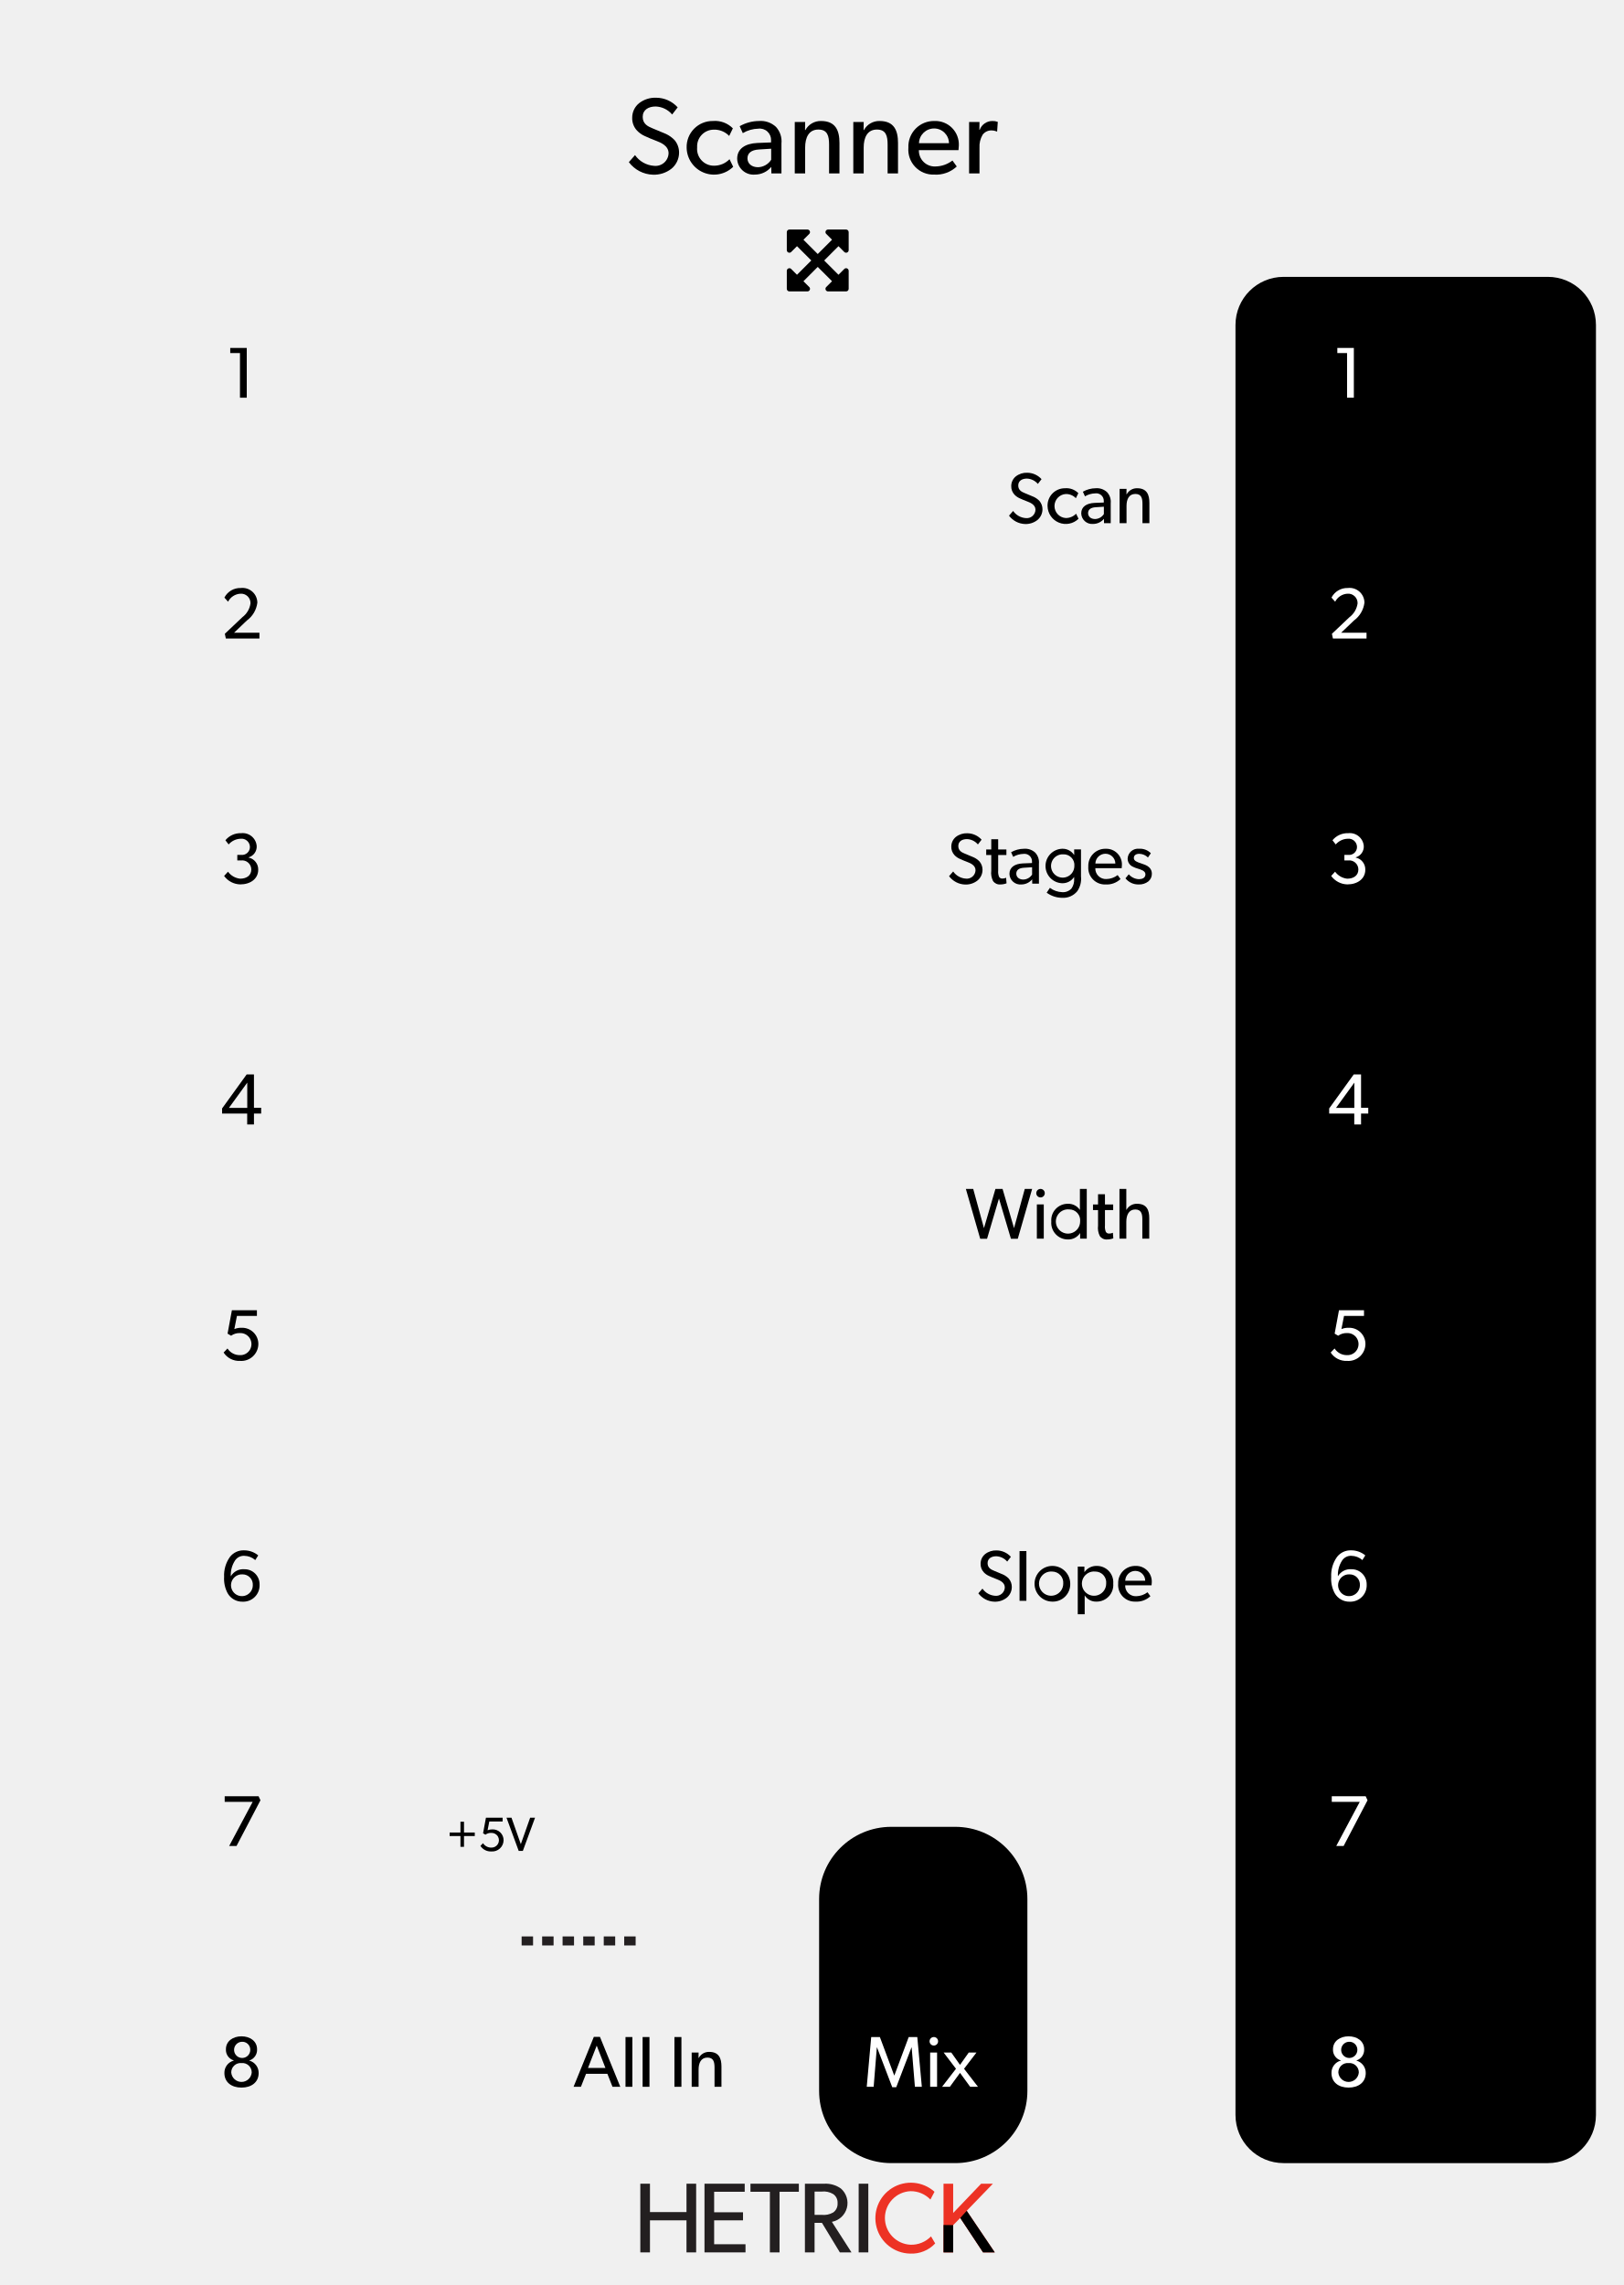
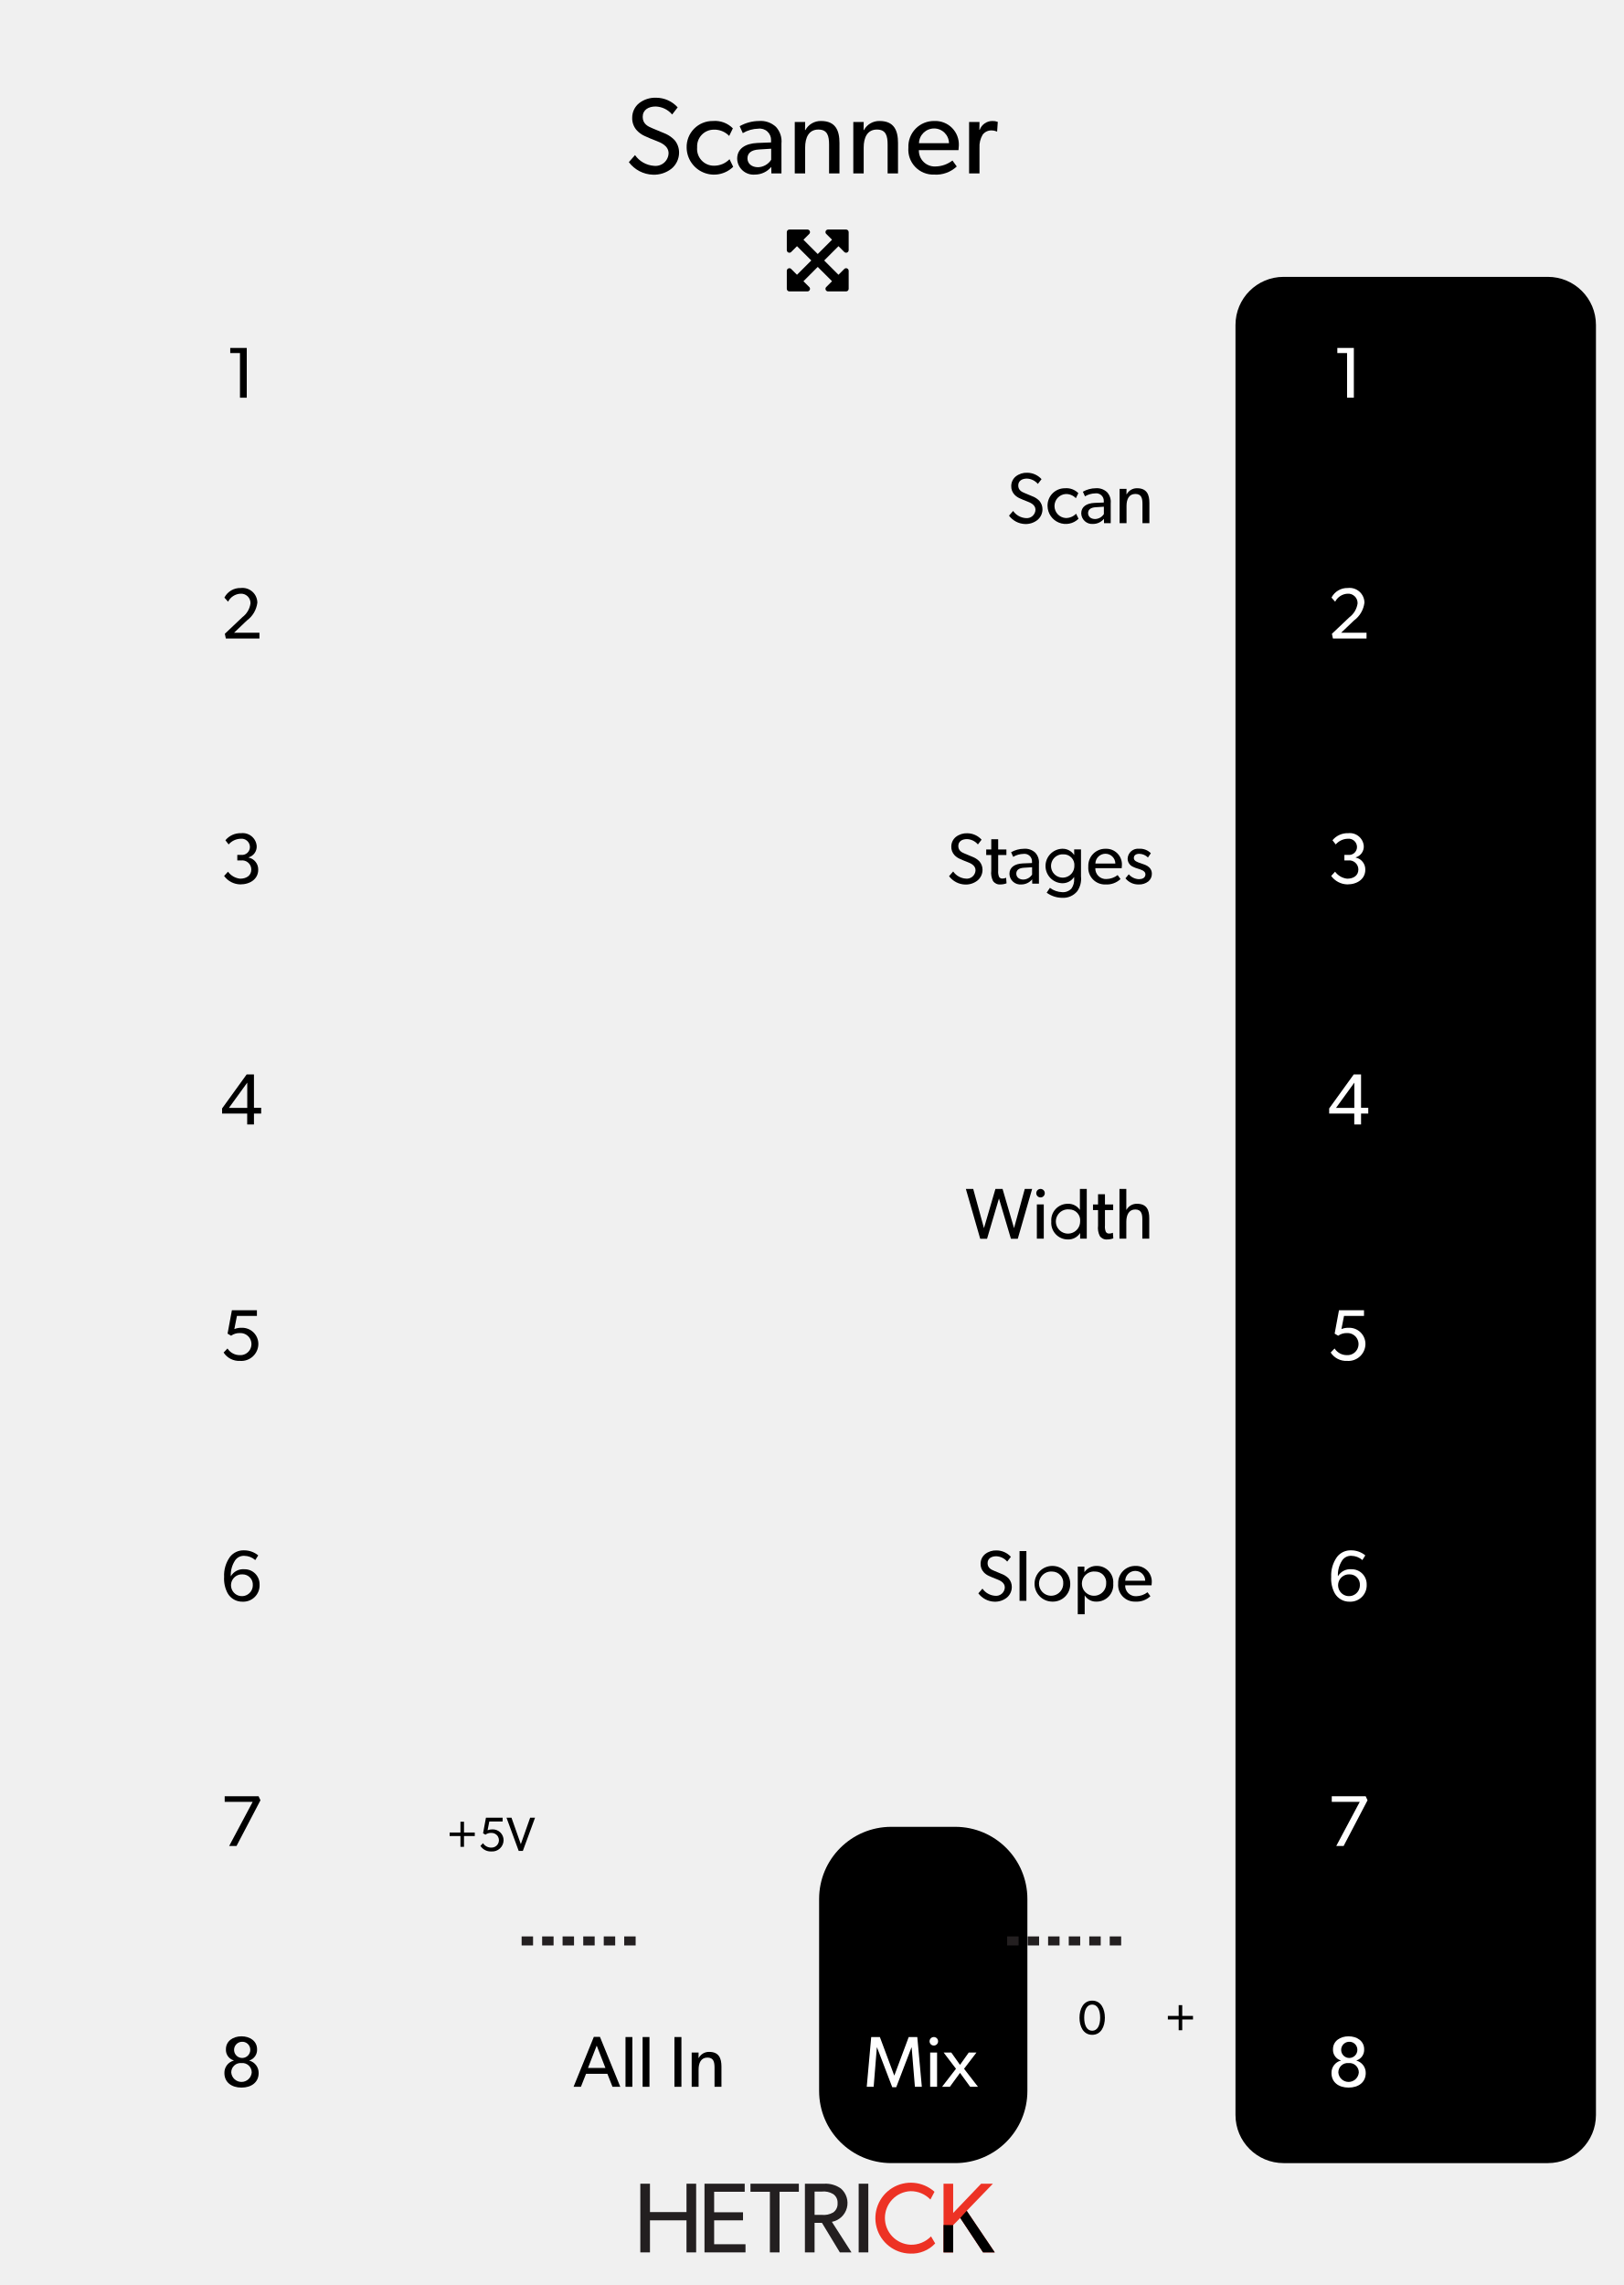
<svg xmlns="http://www.w3.org/2000/svg" id="svg8" width="270" height="380" viewBox="0 0 270 380">
  <g id="layer1">
    <path id="rect817" d="M0,0H270V380H0Z" transform="translate(0 0.00002)" style="fill: #f0f0f0" />
  </g>
  <g>
    <path d="M115.784,374.578h-1.606v-5.331h-6.076v5.331h-1.606V363.155h1.606v4.719h6.076v-4.719h1.606Z" transform="translate(0 0.00002)" style="fill: #231f20" />
    <path d="M123.992,374.578h-6.821V363.155h6.689v1.341h-5.083v3.411h4.801v1.341h-4.801v3.973h5.215Z" transform="translate(0 0.00002)" style="fill: #231f20" />
    <path d="M132.865,364.496h-3.212v10.083h-1.606V364.496h-3.228v-1.341h8.046Z" transform="translate(0 0.00002)" style="fill: #231f20" />
    <path d="M141.622,374.578h-1.937l-2.98-4.917h-1.225v4.917h-1.606V363.155h3.228a4.373,4.373,0,0,1,2.748.795,3.185,3.185,0,0,1-1.49,5.546Zm-3.046-9.702a3.047,3.047,0,0,0-1.92-.414h-1.175v3.874h1.175a3.159,3.159,0,0,0,1.92-.397,1.727,1.727,0,0,0,.729-1.54A1.698,1.698,0,0,0,138.575,364.877Z" transform="translate(0 0.00002)" style="fill: #231f20" />
    <path d="M144.419,374.578h-1.606V363.155h1.606Z" transform="translate(0 0.00002)" style="fill: #231f20" />
    <path d="M155.542,373.088a5.355,5.355,0,0,1-4.172,1.689,5.895,5.895,0,1,1,4.056-10.281l-.679,1.291a4.527,4.527,0,0,0-3.311-1.391,4.458,4.458,0,0,0,0,8.907,4.522,4.522,0,0,0,3.411-1.391Z" transform="translate(0 0.00002)" style="fill: #ed3224" />
    <path d="M165.452,374.578H163.499L159.707,368.85l-1.175,1.192v4.536h-1.606V363.155h1.606v4.868l4.652-4.868h1.954l-4.354,4.503Z" transform="translate(0 0.00002)" style="fill: #ed3224" />
    <path d="M165.452,374.578H163.499L159.707,368.85l-1.175,1.192v4.536h-1.606V370.019l1.606.023,1.175-1.192,1.076-1.192.616.914.497.737Z" transform="translate(0 0.00002)" />
  </g>
  <g>
    <path d="M111.648,28.08a4.703,4.703,0,0,1-3.043.972,5.203,5.203,0,0,1-4.015-2.088l1.026-1.17a4.201,4.201,0,0,0,3.151,1.783,2.174,2.174,0,0,0,2.431-2.089c0-1.296-1.386-1.8-2.017-2.052-.648-.252-1.513-.594-1.98-.829a3.998,3.998,0,0,1-1.243-.882,2.984,2.984,0,0,1-.81-2.161,3.091,3.091,0,0,1,1.134-2.395,4.361,4.361,0,0,1,2.863-.918A4.844,4.844,0,0,1,112.71,17.853l-.918,1.188a3.775,3.775,0,0,0-2.737-1.333c-1.225,0-2.161.576-2.161,1.729s.846,1.584,1.603,1.891l2.287.955a4.845,4.845,0,0,1,1.404,1.008,3.201,3.201,0,0,1,.756,2.089A3.46,3.46,0,0,1,111.648,28.08Z" transform="translate(0 0.00002)" />
    <path d="M121.944,27.738a4.554,4.554,0,0,1-7.742-3.169,4.316,4.316,0,0,1,4.375-4.448,4.162,4.162,0,0,1,3.313,1.225l-.612,1.26A3.374,3.374,0,0,0,118.721,21.562a2.776,2.776,0,0,0-2.772,2.953,2.786,2.786,0,0,0,2.791,3.043,3.555,3.555,0,0,0,2.593-1.081Z" transform="translate(0 0.00002)" />
    <path d="M129.972,28.836h-1.675l-.018-1.08a3.528,3.528,0,0,1-2.719,1.278,2.717,2.717,0,0,1-2.953-2.647c0-1.674,1.368-2.521,3.349-2.611l2.287-.09v-.342a1.877,1.877,0,0,0-2.125-1.944,5.257,5.257,0,0,0-2.575.738l-.522-1.152a6.587,6.587,0,0,1,3.205-.864,3.707,3.707,0,0,1,2.827.973,3.542,3.542,0,0,1,.918,2.772ZM128.261,24.731l-1.999.126c-1.386.072-1.944.666-1.944,1.476,0,.811.63,1.477,1.765,1.477a2.685,2.685,0,0,0,2.178-1.242Z" transform="translate(0 0.00002)" />
    <path d="M139.62,28.836H137.892V24.065c0-1.44-.253-2.521-1.783-2.521-1.602,0-2.196,1.35-2.196,2.989v4.303h-1.729V20.284h1.729l-.018,1.351h.054a2.888,2.888,0,0,1,2.61-1.513c2.431,0,3.062,1.603,3.062,3.655Z" transform="translate(0 0.00002)" />
    <path d="M149.357,28.836h-1.729V24.065c0-1.44-.253-2.521-1.783-2.521-1.603,0-2.196,1.35-2.196,2.989v4.303H141.921V20.284h1.729l-.019,1.351h.055a2.889,2.889,0,0,1,2.61-1.513c2.431,0,3.062,1.603,3.062,3.655Z" transform="translate(0 0.00002)" />
    <path d="M159.418,24.965h-6.59a2.637,2.637,0,0,0,2.755,2.719,4.734,4.734,0,0,0,2.827-.99l.72.99a5.021,5.021,0,0,1-3.763,1.351,4.147,4.147,0,0,1-4.285-4.483,4.242,4.242,0,0,1,4.339-4.43,3.905,3.905,0,0,1,4.052,4.087A7.365,7.365,0,0,1,159.418,24.965ZM157.834,23.813a2.471,2.471,0,0,0-2.467-2.449,2.516,2.516,0,0,0-2.521,2.449Z" transform="translate(0 0.00002)" />
    <path d="M165.843,21.868h-.072a2.263,2.263,0,0,0-.936-.18,1.789,1.789,0,0,0-1.404.72,3.788,3.788,0,0,0-.522,2.161v4.267h-1.729V20.284h1.729l-.019,1.314h.055a2.233,2.233,0,0,1,2.106-1.477,2.398,2.398,0,0,1,.9.145Z" transform="translate(0 0.00002)" />
  </g>
  <g>
    <path d="M41.041,66.139H39.913V58.715H38.294v-.852h2.747Z" transform="translate(0 0.00002)" />
    <path d="M43.15,106.183H37.562l-.168-.78,2.926-2.771a3.46,3.46,0,0,0,1.343-2.291A1.563,1.563,0,0,0,39.96,98.735a2.45,2.45,0,0,0-2.027,1.331l-.611-.684a2.948,2.948,0,0,1,2.71-1.595,2.476,2.476,0,0,1,2.771,2.435,4.323,4.323,0,0,1-1.751,2.975l-2.123,2.027h4.222Z" transform="translate(0 0.00002)" />
    <path d="M39.96,147.076a3.409,3.409,0,0,1-2.687-1.403l.648-.708a2.879,2.879,0,0,0,2.015,1.163c1.08,0,1.859-.54,1.859-1.535a1.517,1.517,0,0,0-1.715-1.499h-.612v-.923h.612a1.32,1.32,0,0,0,1.487-1.343,1.392,1.392,0,0,0-1.559-1.343,2.74,2.74,0,0,0-1.979.947l-.54-.696a3.227,3.227,0,0,1,2.615-1.175,2.333,2.333,0,0,1,2.591,2.147,1.859,1.859,0,0,1-1.344,1.871v.036a2.005,2.005,0,0,1,1.595,2.027C42.946,146.152,41.639,147.076,39.96,147.076Z" transform="translate(0 0.00002)" />
    <path d="M43.438,185.189H42.239V187H41.111v-1.811H36.938v-.852l4.089-5.661h1.211v5.553H43.438Zm-2.314-.947v-4.198l-3.046,4.198Z" transform="translate(0 0.00002)" />
    <path d="M39.912,226.32a3.061,3.061,0,0,1-2.723-1.392l.648-.671a2.407,2.407,0,0,0,2.062,1.104,1.837,1.837,0,1,0,0-3.67,2.356,2.356,0,0,0-1.463.443l-.588-.348.72-3.886h4.161v.936H39.408l-.432,2.194a2.906,2.906,0,0,1,1.176-.216,2.694,2.694,0,0,1,2.818,2.711A2.842,2.842,0,0,1,39.912,226.32Z" transform="translate(0 0.00002)" />
    <path d="M40.356,266.364a2.783,2.783,0,0,1-2.507-1.427,5.124,5.124,0,0,1-.576-2.699,5.267,5.267,0,0,1,.972-3.322,2.84,2.84,0,0,1,2.375-1.091,3.649,3.649,0,0,1,2.327.84l-.492.779a2.801,2.801,0,0,0-1.823-.708,1.745,1.745,0,0,0-1.535.768,4.375,4.375,0,0,0-.708,2.639,2.366,2.366,0,0,1,2.243-1.175,2.489,2.489,0,0,1,2.542,2.542A2.716,2.716,0,0,1,40.356,266.364Zm-.024-4.545a1.813,1.813,0,1,0,1.715,1.811A1.697,1.697,0,0,0,40.332,261.819Z" transform="translate(0 0.00002)" />
    <path d="M43.318,299.39l-3.982,7.604H38.113l3.91-7.34H37.37v-.936h5.637Z" transform="translate(0 0.00002)" />
    <path d="M40.164,347.17c-1.631,0-2.842-.863-2.842-2.423a2.082,2.082,0,0,1,1.547-2.062v-.036a1.832,1.832,0,0,1-1.295-1.859c0-1.367,1.2-2.146,2.591-2.146s2.59.779,2.59,2.146a1.851,1.851,0,0,1-1.283,1.871v.024a2.106,2.106,0,0,1,1.547,2.062C43.019,346.307,41.795,347.17,40.164,347.17Zm0-4.078a1.554,1.554,0,0,0-1.703,1.571,1.709,1.709,0,0,0,3.406,0A1.555,1.555,0,0,0,40.164,343.092Zm0-3.538a1.348,1.348,0,1,0,1.463,1.344A1.324,1.324,0,0,0,40.164,339.554Z" transform="translate(0 0.00002)" />
  </g>
  <rect x="205.486" y="46.042" width="59.953" height="313.687" rx="8" ry="8" />
  <g>
    <path d="M225.172,66.139h-1.128V58.715H222.425v-.852h2.747Z" transform="translate(0 0.00002)" style="fill: #fff" />
    <path d="M227.281,106.183h-5.589l-.168-.78,2.927-2.771a3.459,3.459,0,0,0,1.343-2.291,1.563,1.563,0,0,0-1.703-1.607,2.45,2.45,0,0,0-2.026,1.331l-.611-.684a2.948,2.948,0,0,1,2.71-1.595,2.475,2.475,0,0,1,2.771,2.435,4.325,4.325,0,0,1-1.751,2.975l-2.123,2.027h4.222Z" transform="translate(0 0.00002)" style="fill: #fff" />
    <path d="M224.091,147.076a3.409,3.409,0,0,1-2.687-1.403l.648-.708a2.879,2.879,0,0,0,2.015,1.163c1.079,0,1.858-.54,1.858-1.535a1.517,1.517,0,0,0-1.715-1.499h-.611v-.923h.611a1.32,1.32,0,0,0,1.487-1.343,1.392,1.392,0,0,0-1.559-1.343,2.741,2.741,0,0,0-1.979.947l-.54-.696a3.228,3.228,0,0,1,2.615-1.175,2.333,2.333,0,0,1,2.591,2.147,1.86,1.86,0,0,1-1.344,1.871v.036a2.005,2.005,0,0,1,1.595,2.027C227.077,146.152,225.771,147.076,224.091,147.076Z" transform="translate(0 0.00002)" style="fill: #fff" />
    <path d="M227.569,185.189h-1.199V187h-1.128v-1.811h-4.173v-.852l4.089-5.661h1.212v5.553h1.199Zm-2.314-.947v-4.198L222.208,184.242Z" transform="translate(0 0.00002)" style="fill: #fff" />
    <path d="M224.043,226.32a3.061,3.061,0,0,1-2.723-1.392l.648-.671a2.407,2.407,0,0,0,2.062,1.104,1.837,1.837,0,1,0,0-3.67,2.356,2.356,0,0,0-1.463.443l-.588-.348.72-3.886h4.161v.936h-3.322l-.432,2.194a2.906,2.906,0,0,1,1.176-.216,2.694,2.694,0,0,1,2.818,2.711A2.842,2.842,0,0,1,224.043,226.32Z" transform="translate(0 0.00002)" style="fill: #fff" />
    <path d="M224.487,266.364a2.781,2.781,0,0,1-2.507-1.427,5.118,5.118,0,0,1-.576-2.699,5.27,5.27,0,0,1,.972-3.322,2.84,2.84,0,0,1,2.375-1.091,3.648,3.648,0,0,1,2.326.84l-.491.779a2.803,2.803,0,0,0-1.823-.708,1.745,1.745,0,0,0-1.535.768,4.375,4.375,0,0,0-.707,2.639,2.366,2.366,0,0,1,2.242-1.175,2.489,2.489,0,0,1,2.543,2.542A2.716,2.716,0,0,1,224.487,266.364Zm-.024-4.545a1.813,1.813,0,1,0,1.715,1.811A1.697,1.697,0,0,0,224.463,261.819Z" transform="translate(0 0.00002)" style="fill: #fff" />
    <path d="M227.449,299.39l-3.981,7.604h-1.224l3.91-7.34H221.501v-.936h5.637Z" transform="translate(0 0.00002)" style="fill: #fff" />
    <path d="M224.295,347.17c-1.631,0-2.842-.863-2.842-2.423A2.081,2.081,0,0,1,223,342.685v-.036a1.832,1.832,0,0,1-1.296-1.859c0-1.367,1.2-2.146,2.591-2.146,1.392,0,2.591.779,2.591,2.146a1.852,1.852,0,0,1-1.283,1.871v.024a2.106,2.106,0,0,1,1.547,2.062C227.149,346.307,225.926,347.17,224.295,347.17Zm0-4.078a1.554,1.554,0,0,0-1.703,1.571,1.709,1.709,0,0,0,3.406,0A1.554,1.554,0,0,0,224.295,343.092Zm0-3.538a1.348,1.348,0,1,0,1.463,1.344A1.324,1.324,0,0,0,224.295,339.554Z" transform="translate(0 0.00002)" style="fill: #fff" />
  </g>
  <g>
    <path d="M172.521,86.497a3.136,3.136,0,0,1-2.027.648,3.468,3.468,0,0,1-2.675-1.391l.684-.78a2.8,2.8,0,0,0,2.1,1.188A1.448,1.448,0,0,0,172.221,84.77c0-.863-.924-1.199-1.344-1.367-.432-.168-1.008-.396-1.319-.552a2.666,2.666,0,0,1-.827-.587,1.989,1.989,0,0,1-.54-1.439,2.056,2.056,0,0,1,.756-1.595,2.904,2.904,0,0,1,1.906-.612,3.227,3.227,0,0,1,2.375,1.067l-.611.791a2.517,2.517,0,0,0-1.823-.888c-.815,0-1.439.384-1.439,1.151s.564,1.056,1.067,1.259l1.523.636a3.226,3.226,0,0,1,.936.672,2.132,2.132,0,0,1,.504,1.391A2.305,2.305,0,0,1,172.521,86.497Z" transform="translate(0 0.00002)" />
    <path d="M179.384,86.27a3.034,3.034,0,0,1-5.157-2.111,2.875,2.875,0,0,1,2.914-2.962,2.774,2.774,0,0,1,2.207.815l-.408.839a2.246,2.246,0,0,0-1.703-.695,2.002,2.002,0,0,0,.013,3.994,2.367,2.367,0,0,0,1.727-.72Z" transform="translate(0 0.00002)" />
    <path d="M184.736,87.001h-1.116l-.012-.72a2.348,2.348,0,0,1-1.811.852,1.81,1.81,0,0,1-1.967-1.763c0-1.116.911-1.679,2.23-1.739l1.523-.06v-.228a1.25,1.25,0,0,0-1.416-1.295,3.499,3.499,0,0,0-1.715.492l-.348-.768a4.39,4.39,0,0,1,2.135-.576,2.469,2.469,0,0,1,1.883.647,2.36,2.36,0,0,1,.612,1.847Zm-1.14-2.734-1.331.084c-.924.048-1.296.443-1.296.983,0,.54.42.983,1.176.983a1.79,1.79,0,0,0,1.451-.828Z" transform="translate(0 0.00002)" />
    <path d="M191.167,87.001h-1.151V83.823c0-.959-.167-1.679-1.187-1.679-1.067,0-1.464.899-1.464,1.991V87.001h-1.151V81.304h1.151l-.012.899h.036a1.924,1.924,0,0,1,1.739-1.007c1.619,0,2.038,1.067,2.038,2.435Z" transform="translate(0 0.00002)" />
  </g>
  <g>
    <path d="M162.549,146.452a3.131,3.131,0,0,1-2.026.648,3.466,3.466,0,0,1-2.675-1.391l.684-.78a2.799,2.799,0,0,0,2.099,1.188,1.448,1.448,0,0,0,1.619-1.392c0-.863-.924-1.199-1.343-1.367-.433-.168-1.008-.396-1.319-.552a2.657,2.657,0,0,1-.828-.587,1.989,1.989,0,0,1-.539-1.439,2.059,2.059,0,0,1,.755-1.595,2.907,2.907,0,0,1,1.907-.612,3.229,3.229,0,0,1,2.375,1.067l-.612.791a2.513,2.513,0,0,0-1.822-.888c-.816,0-1.439.384-1.439,1.151s.563,1.056,1.067,1.259l1.523.636a3.252,3.252,0,0,1,.936.672,2.132,2.132,0,0,1,.503,1.391A2.302,2.302,0,0,1,162.549,146.452Z" transform="translate(0 0.00002)" />
    <path d="M167.409,146.896a2.883,2.883,0,0,1-1.043.192,1.339,1.339,0,0,1-1.212-.587,2.981,2.981,0,0,1-.287-1.703v-2.603h-.84V141.271h.84v-1.703h1.151V141.271h1.367v.924h-1.367v2.579a2.243,2.243,0,0,0,.144,1.043.597.597,0,0,0,.588.288,1.391,1.391,0,0,0,.588-.132Z" transform="translate(0 0.00002)" />
    <path d="M172.797,146.956h-1.116l-.012-.72a2.348,2.348,0,0,1-1.811.852,1.81,1.81,0,0,1-1.967-1.763c0-1.116.911-1.679,2.23-1.739l1.523-.06v-.228a1.25,1.25,0,0,0-1.416-1.295,3.499,3.499,0,0,0-1.715.492l-.348-.768a4.39,4.39,0,0,1,2.135-.576,2.469,2.469,0,0,1,1.883.647,2.36,2.36,0,0,1,.612,1.847Zm-1.14-2.734-1.331.084c-.924.048-1.296.443-1.296.983,0,.54.42.983,1.176.983a1.79,1.79,0,0,0,1.451-.828Z" transform="translate(0 0.00002)" />
    <path d="M179.792,145.757a3.611,3.611,0,0,1-.624,2.458,3.01,3.01,0,0,1-2.543,1.091,4.375,4.375,0,0,1-2.542-.852l.539-.803a3.612,3.612,0,0,0,2.039.719,1.902,1.902,0,0,0,1.56-.624,2.565,2.565,0,0,0,.432-1.595v-.288h-.024a2.284,2.284,0,0,1-1.99,1.02,2.869,2.869,0,0,1,0-5.733,2.275,2.275,0,0,1,1.99,1.007h.036l-.012-.899H179.792Zm-2.915-3.682a1.941,1.941,0,1,0,1.812,1.943A1.779,1.779,0,0,0,176.877,142.075Z" transform="translate(0 0.00002)" />
    <path d="M186.561,144.377H182.171a1.756,1.756,0,0,0,1.835,1.811,3.15,3.15,0,0,0,1.883-.66l.479.66a3.347,3.347,0,0,1-2.507.899,2.763,2.763,0,0,1-2.854-2.986,2.826,2.826,0,0,1,2.891-2.95,2.601,2.601,0,0,1,2.698,2.722C186.596,144.09,186.561,144.377,186.561,144.377Zm-1.056-.768a1.646,1.646,0,0,0-1.644-1.631,1.676,1.676,0,0,0-1.679,1.631Z" transform="translate(0 0.00002)" />
    <path d="M190.989,146.584a2.433,2.433,0,0,1-1.584.503,2.729,2.729,0,0,1-2.219-1.02l.552-.671a2.338,2.338,0,0,0,1.68.815c.527,0,1.091-.192,1.091-.815s-.899-.815-1.283-.948a4.233,4.233,0,0,1-.779-.3,1.468,1.468,0,0,1-.899-1.367,1.724,1.724,0,0,1,1.919-1.631,2.492,2.492,0,0,1,1.942.744l-.479.708a2.091,2.091,0,0,0-1.439-.612c-.552,0-.911.24-.911.708s.552.672,1.115.852c.312.108.528.18.768.276a2.178,2.178,0,0,1,.66.408,1.409,1.409,0,0,1,.455,1.056A1.623,1.623,0,0,1,190.989,146.584Z" transform="translate(0 0.00002)" />
  </g>
  <g>
    <path d="M171.665,197.72l-2.387,8.287h-1.14l-1.991-6.692-1.979,6.692H163.029l-2.387-8.287h1.224l1.787,6.524,1.906-6.524h1.188l1.907,6.524,1.787-6.524Z" transform="translate(0 0.00002)" />
    <path d="M173.025,199.135a.708.708,0,1,1,.744-.708A.706.706,0,0,1,173.025,199.135Zm.576,6.86H172.45v-5.697h1.151Z" transform="translate(0 0.00002)" />
    <path d="M180.751,205.995h-1.104V205.083H179.624a2.317,2.317,0,0,1-2.003,1.044,2.762,2.762,0,0,1-2.771-2.986,2.733,2.733,0,0,1,2.746-2.95,2.301,2.301,0,0,1,1.991.995h.023v-3.466H180.751Zm-2.914-4.869a2.02,2.02,0,1,0,1.811,2.003A1.812,1.812,0,0,0,177.837,201.126Z" transform="translate(0 0.00002)" />
    <path d="M185.168,205.935a2.877,2.877,0,0,1-1.043.192,1.338,1.338,0,0,1-1.212-.588,2.98,2.98,0,0,1-.287-1.703V201.233h-.84v-.924h.84v-1.702h1.151v1.702h1.367v.924h-1.367v2.579a2.24,2.24,0,0,0,.144,1.043.597.597,0,0,0,.588.288,1.391,1.391,0,0,0,.588-.132Z" transform="translate(0 0.00002)" />
    <path d="M191.143,205.995h-1.151v-3.227c0-.815-.132-1.631-1.175-1.631-1.044,0-1.487.899-1.487,2.039v2.818h-1.14v-8.275h1.14v3.478h.023a1.946,1.946,0,0,1,1.752-1.007c1.643,0,2.038,1.055,2.038,2.41Z" transform="translate(0 0.00002)" />
  </g>
  <g>
    <path d="M167.42,265.716a3.132,3.132,0,0,1-2.026.648,3.463,3.463,0,0,1-2.675-1.392l.684-.779a2.799,2.799,0,0,0,2.099,1.188,1.449,1.449,0,0,0,1.619-1.392c0-.863-.924-1.199-1.343-1.367-.433-.168-1.008-.396-1.319-.552a2.652,2.652,0,0,1-.828-.588,1.988,1.988,0,0,1-.539-1.439,2.06,2.06,0,0,1,.755-1.595,2.907,2.907,0,0,1,1.907-.611,3.227,3.227,0,0,1,2.375,1.067l-.612.791a2.513,2.513,0,0,0-1.822-.888c-.816,0-1.439.384-1.439,1.151s.563,1.056,1.067,1.26l1.523.636a3.227,3.227,0,0,1,.935.672,2.125,2.125,0,0,1,.504,1.391A2.302,2.302,0,0,1,167.42,265.716Z" transform="translate(0 0.00002)" />
    <path d="M170.71,266.22h-1.14v-8.275H170.71Z" transform="translate(0 0.00002)" />
    <path d="M174.993,266.352a2.969,2.969,0,1,1,3.01-2.962A2.888,2.888,0,0,1,174.993,266.352Zm0-5.001a2.016,2.016,0,1,0,1.847,2.003A1.854,1.854,0,0,0,174.993,261.351Z" transform="translate(0 0.00002)" />
    <path d="M182.385,266.352a2.212,2.212,0,0,1-1.967-1.02l-.013-.012v3.131h-1.151v-7.928h1.104v.899h.024a2.415,2.415,0,0,1,2.026-1.008,2.721,2.721,0,0,1,2.747,2.95A2.762,2.762,0,0,1,182.385,266.352Zm-.216-5.001a2.02,2.02,0,1,0,1.811,2.003A1.812,1.812,0,0,0,182.169,261.351Z" transform="translate(0 0.00002)" />
    <path d="M191.527,263.642H187.138a1.756,1.756,0,0,0,1.835,1.811,3.151,3.151,0,0,0,1.883-.659l.48.659a3.345,3.345,0,0,1-2.507.899,2.762,2.762,0,0,1-2.854-2.986,2.825,2.825,0,0,1,2.891-2.95,2.601,2.601,0,0,1,2.698,2.723A4.952,4.952,0,0,1,191.527,263.642Zm-1.056-.768a1.645,1.645,0,0,0-1.643-1.631,1.676,1.676,0,0,0-1.68,1.631Z" transform="translate(0 0.00002)" />
  </g>
  <path d="M137.078,43.317l2.378,2.378.965-.964a.42.42,0,0,1,.469-.094.433.433,0,0,1,.261.395v3.001a.431.431,0,0,1-.428.429h-3.002a.428.428,0,0,1-.395-.268.413.413,0,0,1,.094-.462l.965-.965-2.379-2.378-2.377,2.378.964.965a.412.412,0,0,1,.094.462.429.429,0,0,1-.395.268h-3.001a.432.432,0,0,1-.429-.429v-3.001a.429.429,0,0,1,.268-.395.412.412,0,0,1,.462.094l.965.964,2.378-2.378L132.557,40.939l-.965.964a.428.428,0,0,1-.73-.301v-3.001a.432.432,0,0,1,.429-.429h3.001a.429.429,0,0,1,.395.268.412.412,0,0,1-.094.462l-.964.965,2.377,2.378,2.379-2.378-.965-.965a.413.413,0,0,1-.094-.462.428.428,0,0,1,.395-.268h3.002a.431.431,0,0,1,.428.429v3.001a.433.433,0,0,1-.261.395.489.489,0,0,1-.167.034.425.425,0,0,1-.302-.127l-.965-.964Z" transform="translate(0 0.00002)" />
  <g>
    <path d="M103.167,347.038h-1.295l-.852-2.159H97.471l-.852,2.159H95.396l3.37-8.3h1.019Zm-2.471-3.13-1.451-3.719-1.451,3.719Z" transform="translate(0 0.00002)" />
    <path d="M105.174,347.038h-1.139V338.763h1.139Z" transform="translate(0 0.00002)" />
    <path d="M108.019,347.038h-1.139V338.763h1.139Z" transform="translate(0 0.00002)" />
    <path d="M113.334,347.038h-1.163V338.763h1.163Z" transform="translate(0 0.00002)" />
    <path d="M119.992,347.038h-1.151v-3.179c0-.959-.167-1.679-1.187-1.679-1.067,0-1.463.899-1.463,1.991v2.866h-1.151v-5.697h1.151l-.012.9h.036a1.923,1.923,0,0,1,1.739-1.008c1.619,0,2.039,1.067,2.039,2.435Z" transform="translate(0 0.00002)" />
  </g>
  <rect x="136.234" y="303.805" width="34.641" height="55.923" rx="12" ry="12" />
  <g>
    <path d="M153.319,347.038H152.168l-.54-6.536h-.036l-2.53,6.608h-.66l-2.53-6.608H145.835l-.527,6.536h-1.151l.743-8.275h1.439l2.387,6.393H148.75l2.387-6.393h1.427Z" transform="translate(0 0.00002)" style="fill: #fff" />
    <path d="M155.279,340.178a.708.708,0,1,1,.744-.707A.706.706,0,0,1,155.279,340.178Zm.576,6.86H154.704v-5.697h1.151Z" transform="translate(0 0.00002)" style="fill: #fff" />
    <path d="M162.657,347.038h-1.296l-1.691-2.314-1.69,2.314h-1.296l2.315-2.998-2.051-2.699h1.271l1.451,2.051,1.452-2.051h1.283L160.342,344.04Z" transform="translate(0 0.00002)" style="fill: #fff" />
  </g>
  <g>
    <path d="M78.965,305.342h-1.791v1.791h-.592v-1.791H74.784V304.75h1.799v-1.791h.592v1.791h1.791Z" transform="translate(0 0.00002)" />
    <path d="M81.719,307.9a2.041,2.041,0,0,1-1.815-.927l.432-.448a1.604,1.604,0,0,0,1.375.735,1.224,1.224,0,1,0,0-2.446,1.571,1.571,0,0,0-.976.296l-.392-.232.479-2.59h2.774v.623H81.383l-.288,1.464a1.918,1.918,0,0,1,.784-.145,1.796,1.796,0,0,1,1.879,1.808A1.895,1.895,0,0,1,81.719,307.9Z" transform="translate(0 0.00002)" />
    <path d="M88.989,302.288,86.959,307.812H86.271l-2.031-5.524h.832l1.551,4.397,1.551-4.397Z" transform="translate(0 0.00002)" />
  </g>
+   <path d="M181.653,338.394c-1.487,0-2.111-1.407-2.111-2.839,0-1.438.632-2.846,2.111-2.846,1.487,0,2.11,1.407,2.11,2.846C183.764,336.986,183.141,338.394,181.653,338.394Zm0-5.029c-.888,0-1.327.911-1.327,2.175,0,1.256.439,2.175,1.327,2.175.887,0,1.327-.919,1.327-2.175C182.98,334.275,182.54,333.364,181.653,333.364Z" transform="translate(0 0.00002)" />
+   <path d="M198.42,335.842h-1.791v1.791h-.592v-1.791h-1.799V335.25h1.799v-1.791h.592v1.791h1.791Z" transform="translate(0 0.00002)" />
  <g>
    <g>
      <rect x="96.248" y="315.501" width="10.248" height="14.998" style="fill: none" />
      <rect x="97.005" y="322.031" width="1.902" height="1.5" style="fill: #231f20" />
      <rect x="100.417" y="322.031" width="1.902" height="1.5" style="fill: #231f20" />
      <rect x="103.818" y="322.031" width="1.902" height="1.5" style="fill: #231f20" />
    </g>
    <g>
      <rect x="86" y="315.501" width="10.248" height="14.998" style="fill: none" />
      <rect x="86.757" y="322.031" width="1.902" height="1.5" style="fill: #231f20" />
      <rect x="90.169" y="322.031" width="1.902" height="1.5" style="fill: #231f20" />
      <rect x="93.569" y="322.031" width="1.902" height="1.5" style="fill: #231f20" />
    </g>
  </g>
+   <g>
+     <g>
+       <rect x="177" y="315.501" width="10.248" height="14.998" style="fill: none" />
+       <rect x="177.757" y="322.031" width="1.902" height="1.5" style="fill: #231f20" />
+       <rect x="181.169" y="322.031" width="1.902" height="1.5" style="fill: #231f20" />
+       <rect x="184.569" y="322.031" width="1.902" height="1.5" style="fill: #231f20" />
+     </g>
+     <g>
+       <rect x="166.752" y="315.501" width="10.248" height="14.998" style="fill: none" />
+       <rect x="167.509" y="322.031" width="1.902" height="1.5" style="fill: #231f20" />
+       <rect x="170.921" y="322.031" width="1.902" height="1.5" style="fill: #231f20" />
+       <rect x="174.321" y="322.031" width="1.902" height="1.5" style="fill: #231f20" />
+     </g>
+   </g>
</svg>
